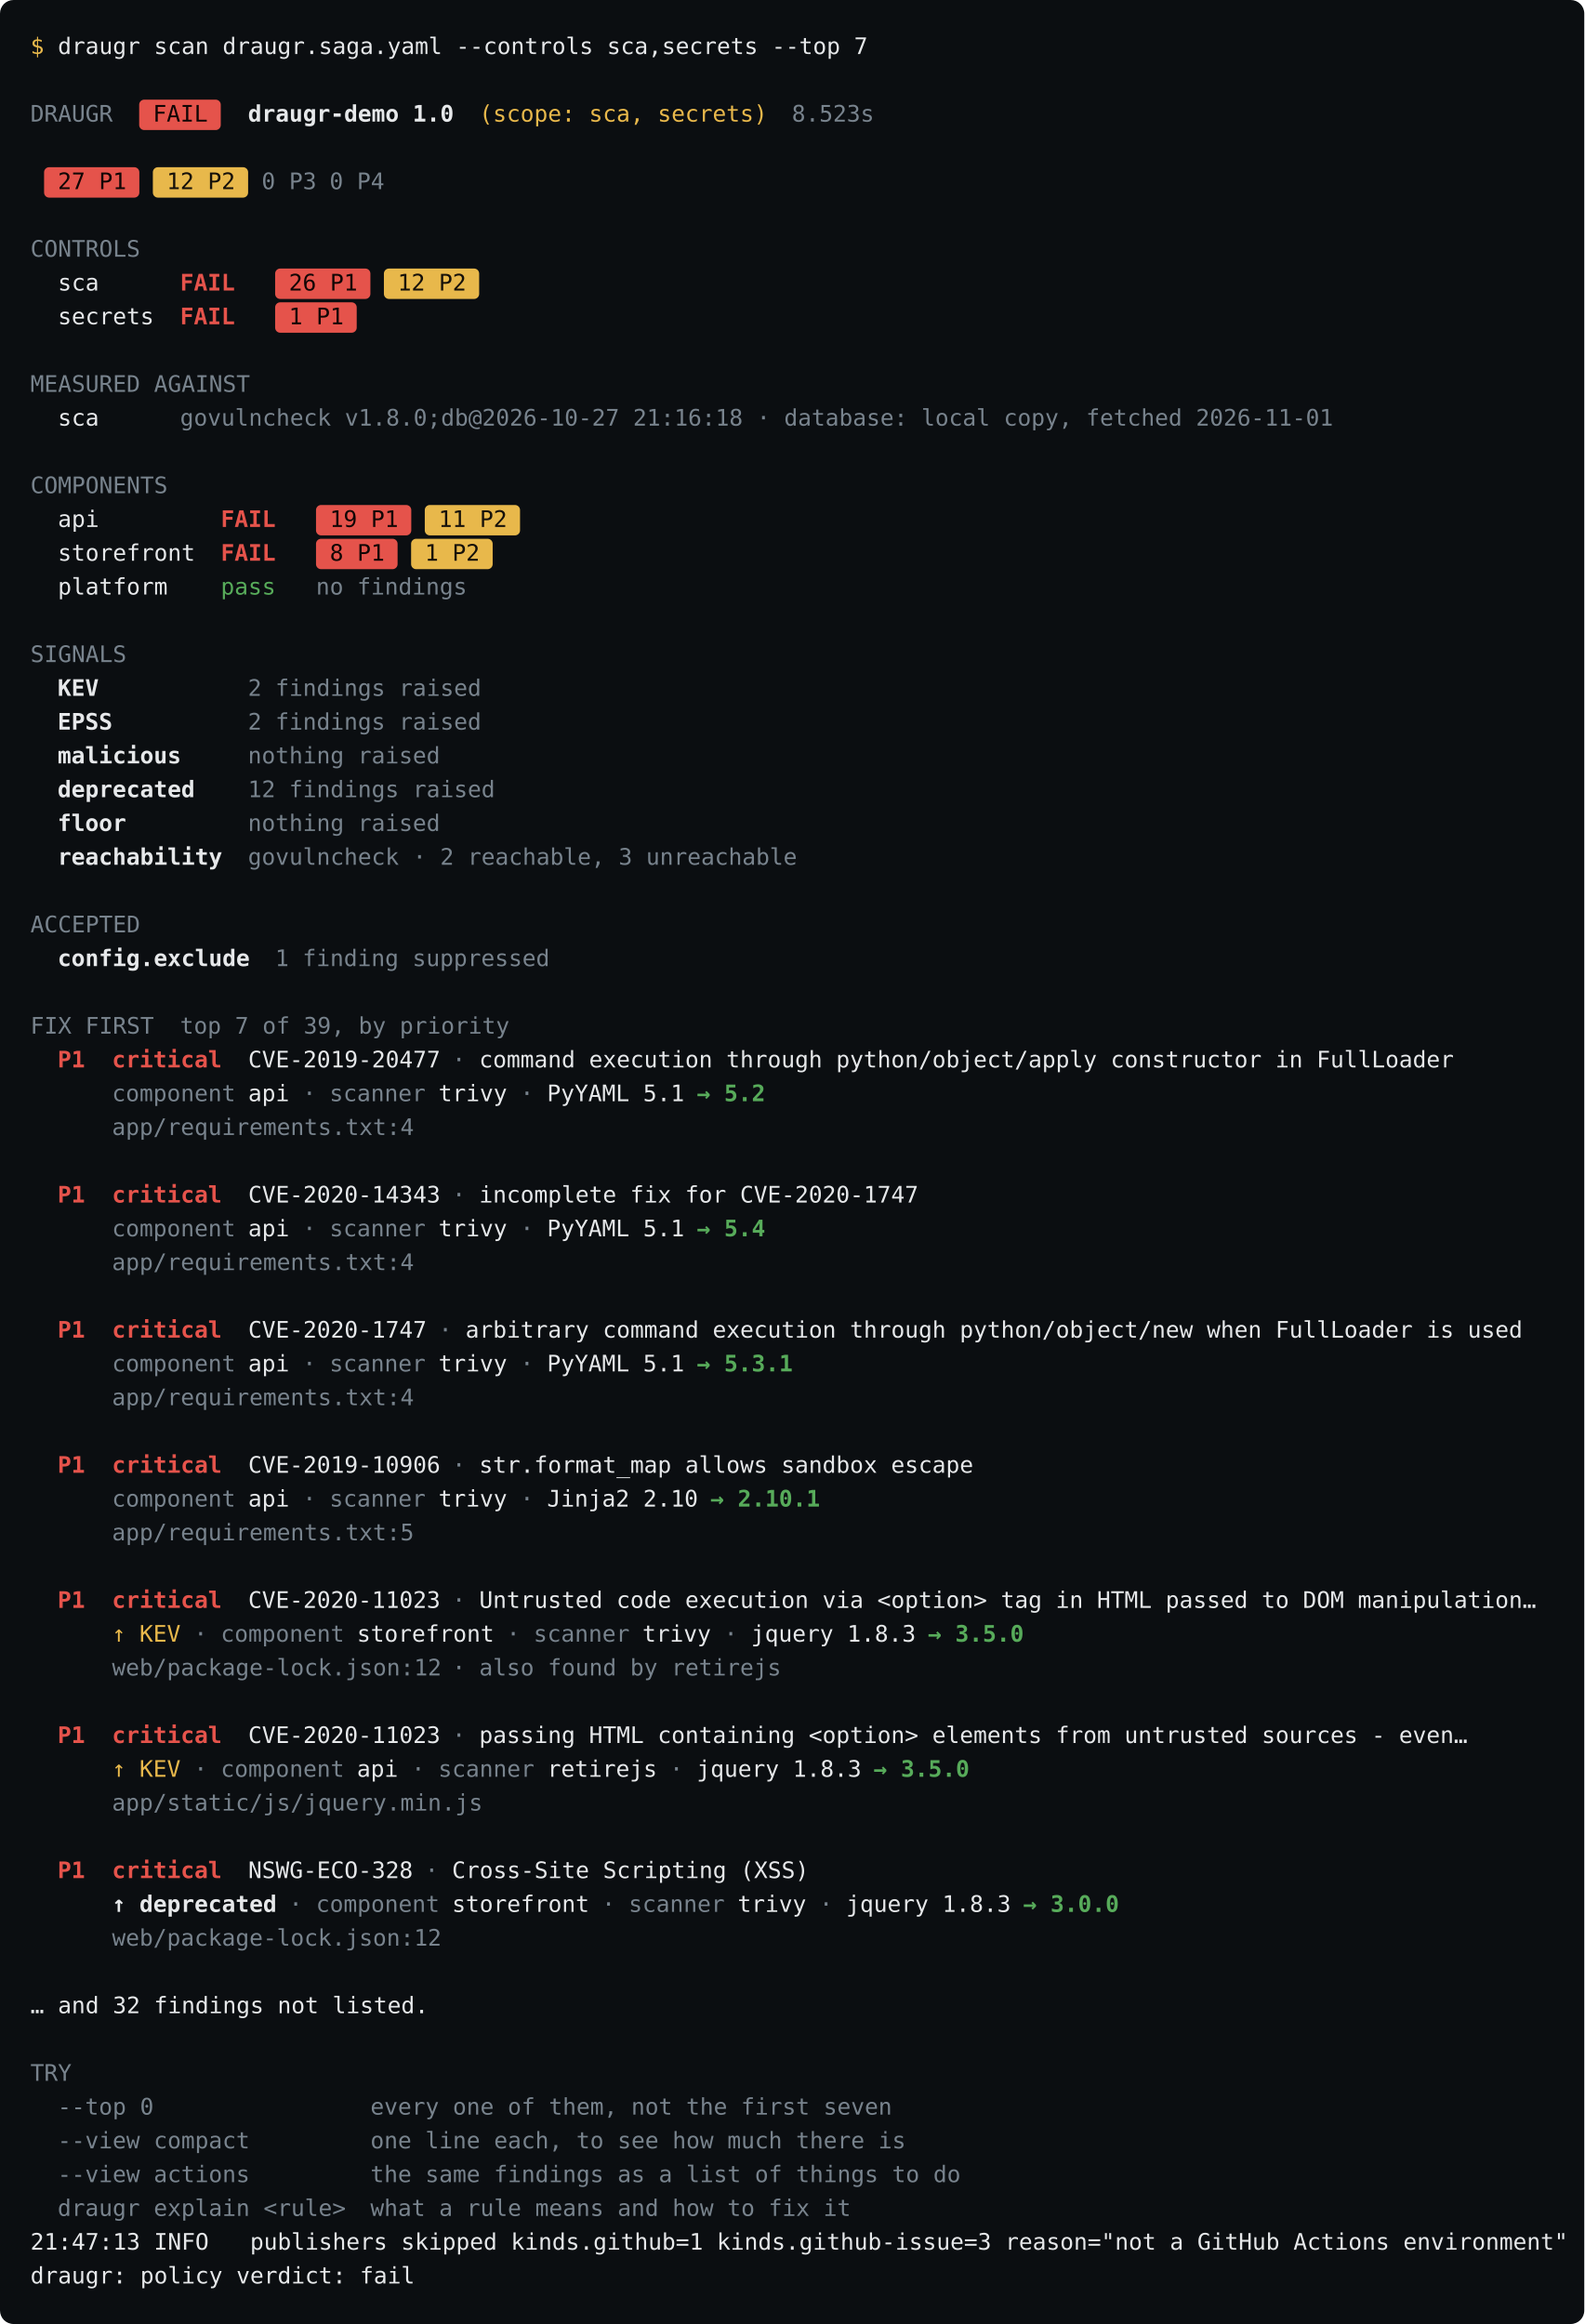
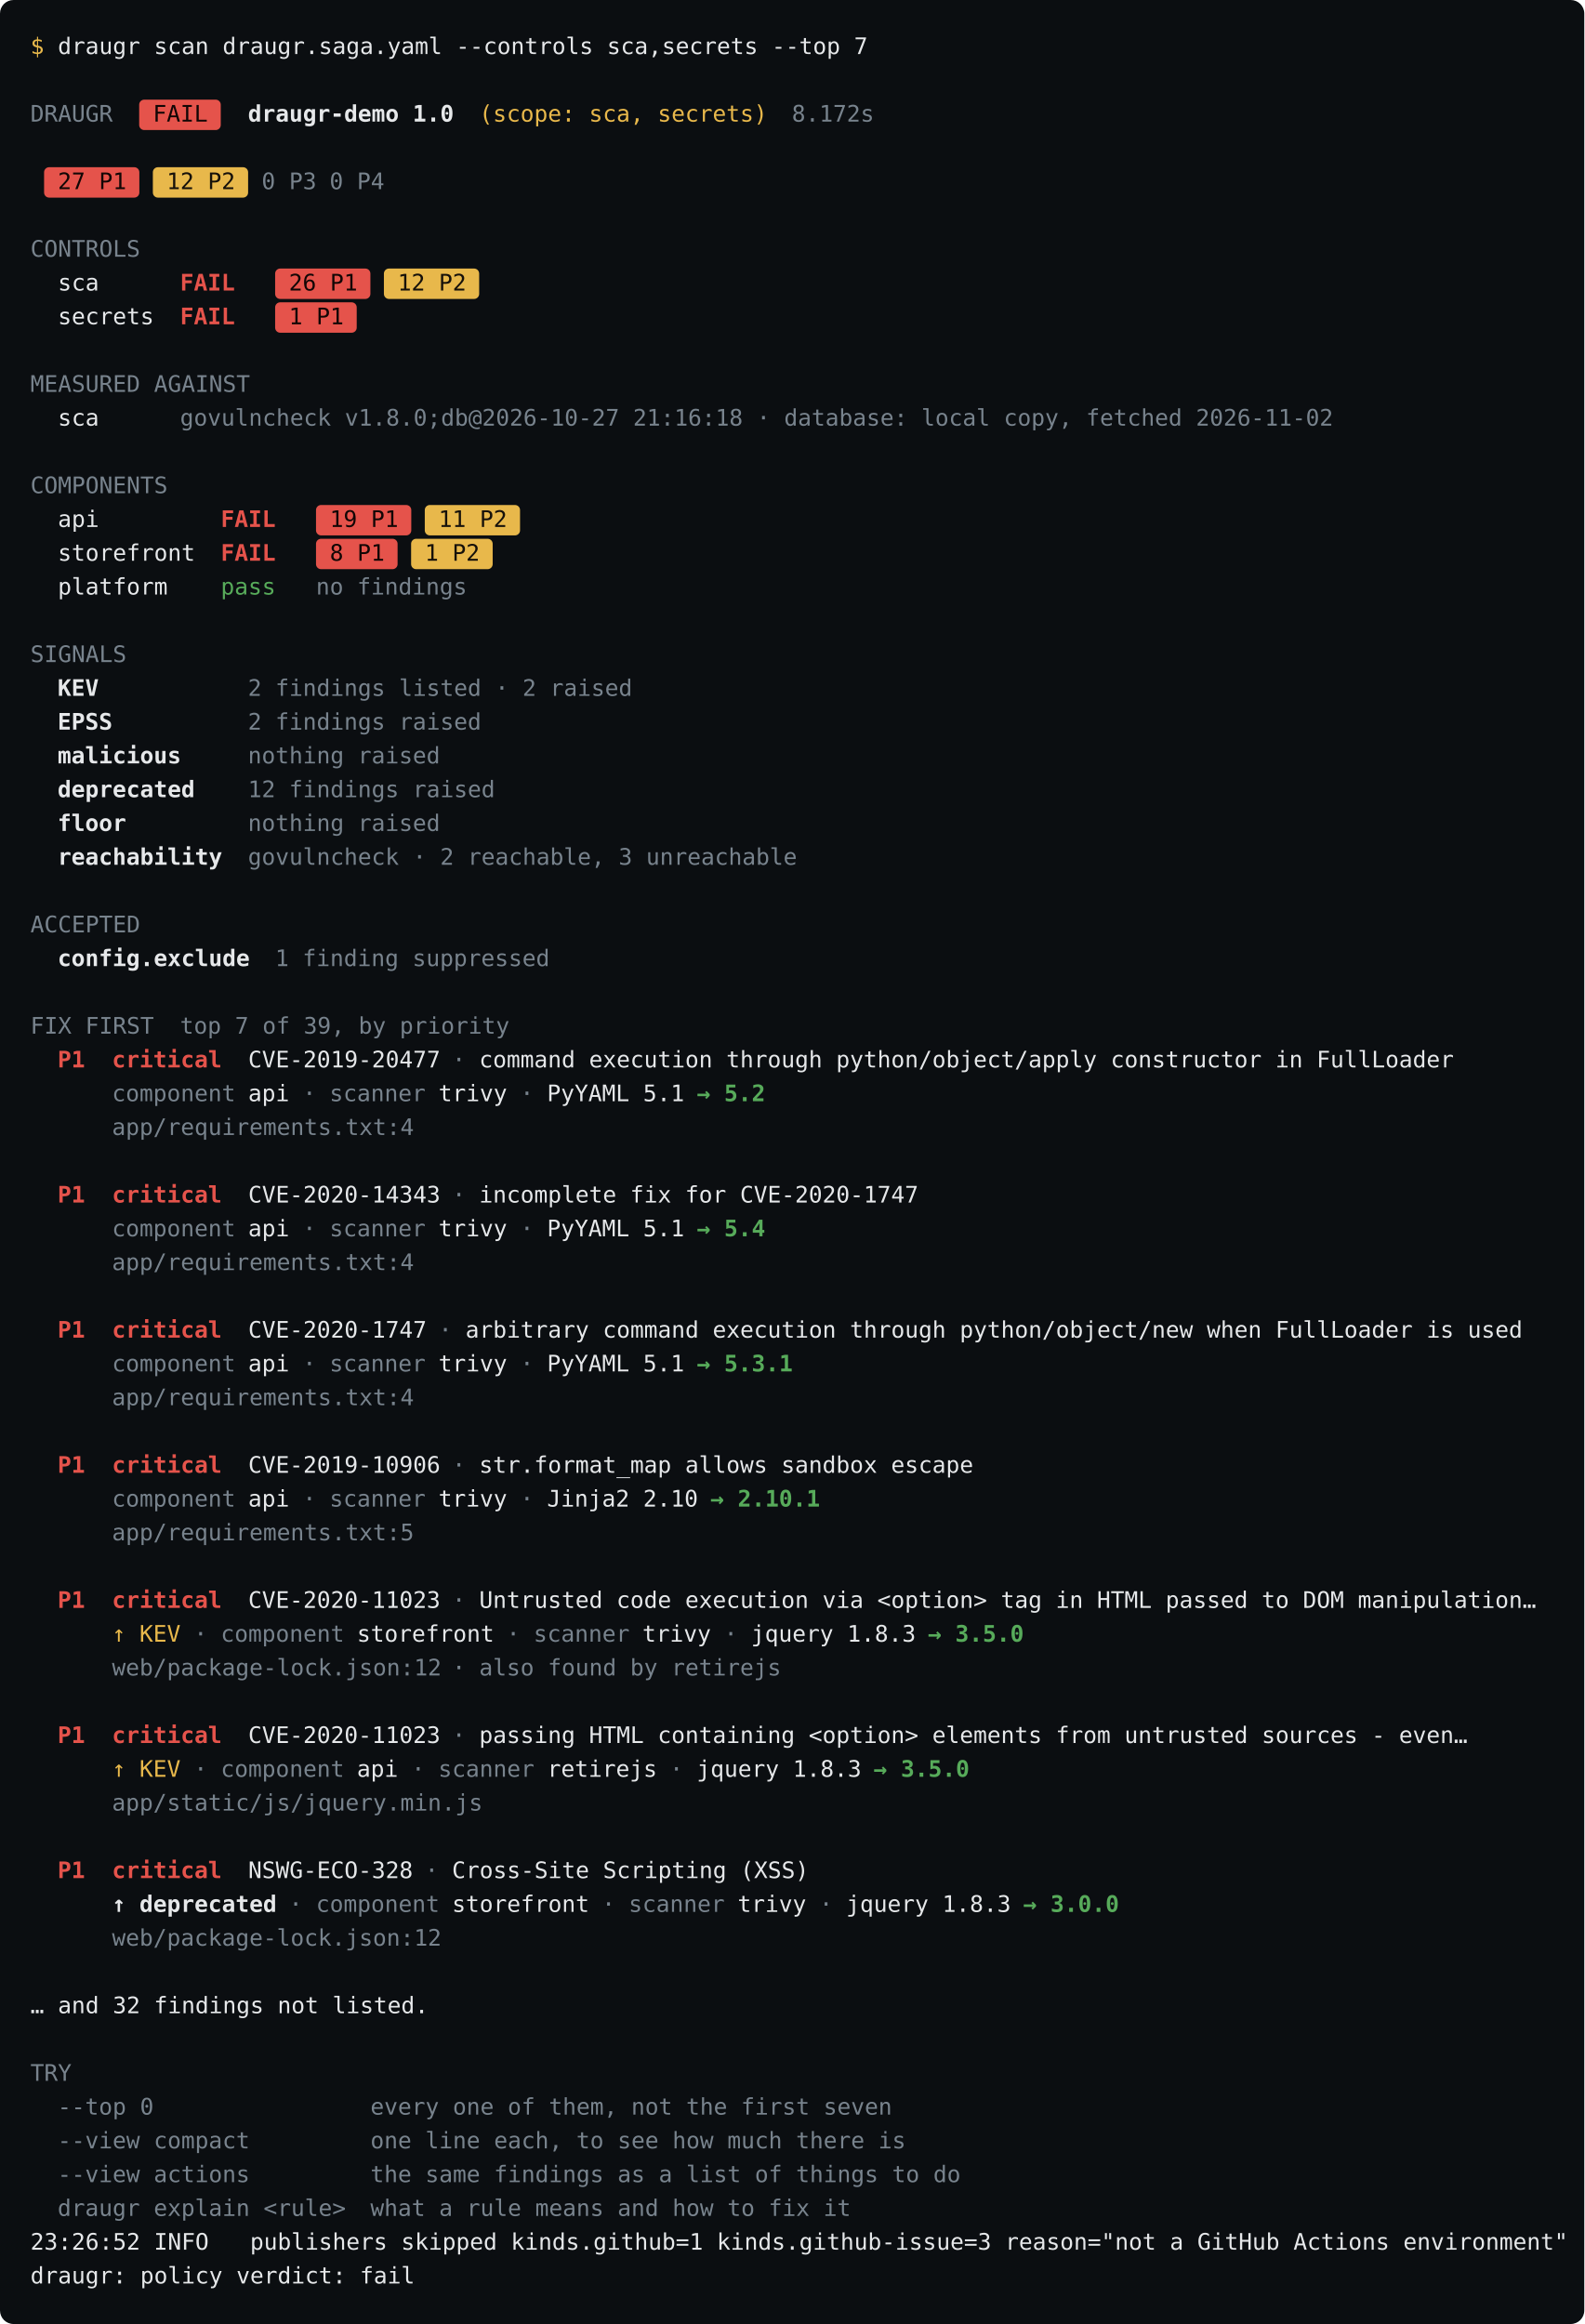
<svg xmlns="http://www.w3.org/2000/svg" width="938" height="1376" viewBox="0 0 938 1376" font-family="&quot;JetBrains Mono&quot;,&quot;SFMono-Regular&quot;,ui-monospace,&quot;Menlo&quot;,&quot;DejaVu Sans Mono&quot;,monospace" font-size="13.5">
  <rect width="100%" height="100%" rx="8" fill="#0b0e11" />
  <text x="18.0" y="32.0" fill="rgb(232,184,75)" xml:space="preserve">$</text>
  <text x="26.1" y="32.0" fill="#e6e8ea" xml:space="preserve"> draugr scan draugr.saga.yaml --controls sca,secrets --top 7</text>
  <text x="18.0" y="72.0" fill="rgb(120,131,141)" xml:space="preserve">DRAUGR</text>
  <rect x="82.4" y="59.0" width="48.3" height="18.0" rx="3" fill="rgb(229,83,75)" />
  <text x="82.4" y="72.0" fill="rgb(18,6,5)" xml:space="preserve"> FAIL </text>
  <text x="146.8" y="72.0" fill="#e6e8ea" font-weight="600" xml:space="preserve">draugr-demo 1.0</text>
  <text x="283.7" y="72.0" fill="rgb(232,184,75)" xml:space="preserve">(scope: sca, secrets)</text>
-   <text x="468.8" y="72.0" fill="rgb(120,131,141)" xml:space="preserve">8.523s</text>
+   <text x="468.8" y="72.0" fill="rgb(120,131,141)" xml:space="preserve">8.172s</text>
  <rect x="26.1" y="99.0" width="56.4" height="18.0" rx="3" fill="rgb(229,83,75)" />
  <text x="26.1" y="112.0" fill="rgb(18,6,5)" xml:space="preserve"> 27 P1 </text>
  <rect x="90.5" y="99.0" width="56.4" height="18.0" rx="3" fill="rgb(232,184,75)" />
  <text x="90.5" y="112.0" fill="rgb(22,17,10)" xml:space="preserve"> 12 P2 </text>
  <text x="154.9" y="112.0" fill="rgb(120,131,141)" xml:space="preserve">0 P3</text>
  <text x="195.1" y="112.0" fill="rgb(120,131,141)" xml:space="preserve">0 P4</text>
  <text x="18.0" y="152.0" fill="rgb(120,131,141)" xml:space="preserve">CONTROLS</text>
  <text x="18.0" y="172.0" fill="#e6e8ea" xml:space="preserve">  sca      </text>
  <text x="106.6" y="172.0" fill="rgb(229,83,75)" font-weight="600" xml:space="preserve">FAIL </text>
  <rect x="162.9" y="159.0" width="56.4" height="18.0" rx="3" fill="rgb(229,83,75)" />
  <text x="162.9" y="172.0" fill="rgb(18,6,5)" xml:space="preserve"> 26 P1 </text>
  <rect x="227.3" y="159.0" width="56.4" height="18.0" rx="3" fill="rgb(232,184,75)" />
  <text x="227.3" y="172.0" fill="rgb(22,17,10)" xml:space="preserve"> 12 P2 </text>
  <text x="18.0" y="192.0" fill="#e6e8ea" xml:space="preserve">  secrets  </text>
  <text x="106.6" y="192.0" fill="rgb(229,83,75)" font-weight="600" xml:space="preserve">FAIL </text>
  <rect x="162.9" y="179.0" width="48.3" height="18.0" rx="3" fill="rgb(229,83,75)" />
  <text x="162.9" y="192.0" fill="rgb(18,6,5)" xml:space="preserve"> 1 P1 </text>
  <text x="18.0" y="232.0" fill="rgb(120,131,141)" xml:space="preserve">MEASURED AGAINST</text>
  <text x="18.0" y="252.0" fill="#e6e8ea" xml:space="preserve">  sca      </text>
-   <text x="106.6" y="252.0" fill="rgb(120,131,141)" xml:space="preserve">govulncheck v1.8.0;db@2026-10-27 21:16:18 · database: local copy, fetched 2026-11-01</text>
+   <text x="106.6" y="252.0" fill="rgb(120,131,141)" xml:space="preserve">govulncheck v1.8.0;db@2026-10-27 21:16:18 · database: local copy, fetched 2026-11-02</text>
  <text x="18.0" y="292.0" fill="rgb(120,131,141)" xml:space="preserve">COMPONENTS</text>
  <text x="18.0" y="312.0" fill="#e6e8ea" xml:space="preserve">  api         </text>
  <text x="130.7" y="312.0" fill="rgb(229,83,75)" font-weight="600" xml:space="preserve">FAIL </text>
  <rect x="187.1" y="299.0" width="56.4" height="18.0" rx="3" fill="rgb(229,83,75)" />
  <text x="187.1" y="312.0" fill="rgb(18,6,5)" xml:space="preserve"> 19 P1 </text>
  <rect x="251.5" y="299.0" width="56.4" height="18.0" rx="3" fill="rgb(232,184,75)" />
  <text x="251.5" y="312.0" fill="rgb(22,17,10)" xml:space="preserve"> 11 P2 </text>
  <text x="18.0" y="332.0" fill="#e6e8ea" xml:space="preserve">  storefront  </text>
  <text x="130.7" y="332.0" fill="rgb(229,83,75)" font-weight="600" xml:space="preserve">FAIL </text>
  <rect x="187.1" y="319.0" width="48.3" height="18.0" rx="3" fill="rgb(229,83,75)" />
  <text x="187.1" y="332.0" fill="rgb(18,6,5)" xml:space="preserve"> 8 P1 </text>
  <rect x="243.4" y="319.0" width="48.3" height="18.0" rx="3" fill="rgb(232,184,75)" />
  <text x="243.4" y="332.0" fill="rgb(22,17,10)" xml:space="preserve"> 1 P2 </text>
  <text x="18.0" y="352.0" fill="#e6e8ea" xml:space="preserve">  platform    </text>
  <text x="130.7" y="352.0" fill="rgb(87,171,90)" xml:space="preserve">pass </text>
  <text x="187.1" y="352.0" fill="rgb(120,131,141)" xml:space="preserve">no findings</text>
  <text x="18.0" y="392.0" fill="rgb(120,131,141)" xml:space="preserve">SIGNALS</text>
  <text x="34.1" y="412.0" fill="#e6e8ea" font-weight="600" xml:space="preserve">KEV</text>
-   <text x="146.8" y="412.0" fill="rgb(120,131,141)" xml:space="preserve">2 findings raised</text>
+   <text x="146.8" y="412.0" fill="rgb(120,131,141)" xml:space="preserve">2 findings listed · 2 raised</text>
  <text x="34.1" y="432.0" fill="#e6e8ea" font-weight="600" xml:space="preserve">EPSS</text>
  <text x="146.8" y="432.0" fill="rgb(120,131,141)" xml:space="preserve">2 findings raised</text>
  <text x="34.1" y="452.0" fill="#e6e8ea" font-weight="600" xml:space="preserve">malicious</text>
  <text x="146.8" y="452.0" fill="rgb(120,131,141)" xml:space="preserve">nothing raised</text>
  <text x="34.1" y="472.0" fill="#e6e8ea" font-weight="600" xml:space="preserve">deprecated</text>
  <text x="146.8" y="472.0" fill="rgb(120,131,141)" xml:space="preserve">12 findings raised</text>
  <text x="34.1" y="492.0" fill="#e6e8ea" font-weight="600" xml:space="preserve">floor</text>
  <text x="146.8" y="492.0" fill="rgb(120,131,141)" xml:space="preserve">nothing raised</text>
  <text x="34.1" y="512.0" fill="#e6e8ea" font-weight="600" xml:space="preserve">reachability</text>
  <text x="146.8" y="512.0" fill="rgb(120,131,141)" xml:space="preserve">govulncheck · 2 reachable, 3 unreachable</text>
  <text x="18.0" y="552.0" fill="rgb(120,131,141)" xml:space="preserve">ACCEPTED</text>
  <text x="34.1" y="572.0" fill="#e6e8ea" font-weight="600" xml:space="preserve">config.exclude</text>
  <text x="162.9" y="572.0" fill="rgb(120,131,141)" xml:space="preserve">1 finding suppressed</text>
  <text x="18.0" y="612.0" fill="rgb(120,131,141)" xml:space="preserve">FIX FIRST</text>
  <text x="106.6" y="612.0" fill="rgb(120,131,141)" xml:space="preserve">top 7 of 39, by priority</text>
  <text x="34.1" y="632.0" fill="rgb(229,83,75)" font-weight="600" xml:space="preserve">P1</text>
  <text x="66.3" y="632.0" fill="rgb(229,83,75)" font-weight="600" xml:space="preserve">critical</text>
  <text x="130.7" y="632.0" fill="#e6e8ea" xml:space="preserve">  CVE-2019-20477</text>
  <text x="259.5" y="632.0" fill="rgb(120,131,141)" xml:space="preserve"> · </text>
  <text x="283.7" y="632.0" fill="#e6e8ea" xml:space="preserve">command execution through python/object/apply constructor in FullLoader</text>
  <text x="66.3" y="652.0" fill="rgb(120,131,141)" xml:space="preserve">component</text>
  <text x="138.8" y="652.0" fill="#e6e8ea" xml:space="preserve"> api</text>
  <text x="171.0" y="652.0" fill="rgb(120,131,141)" xml:space="preserve"> · </text>
  <text x="195.1" y="652.0" fill="rgb(120,131,141)" xml:space="preserve">scanner</text>
  <text x="251.5" y="652.0" fill="#e6e8ea" xml:space="preserve"> trivy</text>
  <text x="299.8" y="652.0" fill="rgb(120,131,141)" xml:space="preserve"> · </text>
  <text x="323.9" y="652.0" fill="#e6e8ea" xml:space="preserve">PyYAML 5.1 </text>
  <text x="412.5" y="652.0" fill="rgb(87,171,90)" font-weight="600" xml:space="preserve">→ 5.2</text>
  <text x="66.3" y="672.0" fill="rgb(120,131,141)" xml:space="preserve">app/requirements.txt:4</text>
  <text x="34.1" y="712.0" fill="rgb(229,83,75)" font-weight="600" xml:space="preserve">P1</text>
  <text x="66.3" y="712.0" fill="rgb(229,83,75)" font-weight="600" xml:space="preserve">critical</text>
  <text x="130.7" y="712.0" fill="#e6e8ea" xml:space="preserve">  CVE-2020-14343</text>
  <text x="259.5" y="712.0" fill="rgb(120,131,141)" xml:space="preserve"> · </text>
  <text x="283.7" y="712.0" fill="#e6e8ea" xml:space="preserve">incomplete fix for CVE-2020-1747</text>
  <text x="66.3" y="732.0" fill="rgb(120,131,141)" xml:space="preserve">component</text>
  <text x="138.8" y="732.0" fill="#e6e8ea" xml:space="preserve"> api</text>
  <text x="171.0" y="732.0" fill="rgb(120,131,141)" xml:space="preserve"> · </text>
  <text x="195.1" y="732.0" fill="rgb(120,131,141)" xml:space="preserve">scanner</text>
  <text x="251.5" y="732.0" fill="#e6e8ea" xml:space="preserve"> trivy</text>
  <text x="299.8" y="732.0" fill="rgb(120,131,141)" xml:space="preserve"> · </text>
  <text x="323.9" y="732.0" fill="#e6e8ea" xml:space="preserve">PyYAML 5.1 </text>
  <text x="412.5" y="732.0" fill="rgb(87,171,90)" font-weight="600" xml:space="preserve">→ 5.4</text>
  <text x="66.3" y="752.0" fill="rgb(120,131,141)" xml:space="preserve">app/requirements.txt:4</text>
  <text x="34.1" y="792.0" fill="rgb(229,83,75)" font-weight="600" xml:space="preserve">P1</text>
  <text x="66.3" y="792.0" fill="rgb(229,83,75)" font-weight="600" xml:space="preserve">critical</text>
  <text x="130.7" y="792.0" fill="#e6e8ea" xml:space="preserve">  CVE-2020-1747</text>
  <text x="251.5" y="792.0" fill="rgb(120,131,141)" xml:space="preserve"> · </text>
  <text x="275.6" y="792.0" fill="#e6e8ea" xml:space="preserve">arbitrary command execution through python/object/new when FullLoader is used</text>
  <text x="66.3" y="812.0" fill="rgb(120,131,141)" xml:space="preserve">component</text>
  <text x="138.8" y="812.0" fill="#e6e8ea" xml:space="preserve"> api</text>
  <text x="171.0" y="812.0" fill="rgb(120,131,141)" xml:space="preserve"> · </text>
  <text x="195.1" y="812.0" fill="rgb(120,131,141)" xml:space="preserve">scanner</text>
  <text x="251.5" y="812.0" fill="#e6e8ea" xml:space="preserve"> trivy</text>
  <text x="299.8" y="812.0" fill="rgb(120,131,141)" xml:space="preserve"> · </text>
  <text x="323.9" y="812.0" fill="#e6e8ea" xml:space="preserve">PyYAML 5.1 </text>
  <text x="412.5" y="812.0" fill="rgb(87,171,90)" font-weight="600" xml:space="preserve">→ 5.3.1</text>
  <text x="66.3" y="832.0" fill="rgb(120,131,141)" xml:space="preserve">app/requirements.txt:4</text>
  <text x="34.1" y="872.0" fill="rgb(229,83,75)" font-weight="600" xml:space="preserve">P1</text>
  <text x="66.3" y="872.0" fill="rgb(229,83,75)" font-weight="600" xml:space="preserve">critical</text>
  <text x="130.7" y="872.0" fill="#e6e8ea" xml:space="preserve">  CVE-2019-10906</text>
  <text x="259.5" y="872.0" fill="rgb(120,131,141)" xml:space="preserve"> · </text>
  <text x="283.7" y="872.0" fill="#e6e8ea" xml:space="preserve">str.format_map allows sandbox escape</text>
  <text x="66.3" y="892.0" fill="rgb(120,131,141)" xml:space="preserve">component</text>
  <text x="138.8" y="892.0" fill="#e6e8ea" xml:space="preserve"> api</text>
  <text x="171.0" y="892.0" fill="rgb(120,131,141)" xml:space="preserve"> · </text>
  <text x="195.1" y="892.0" fill="rgb(120,131,141)" xml:space="preserve">scanner</text>
  <text x="251.5" y="892.0" fill="#e6e8ea" xml:space="preserve"> trivy</text>
  <text x="299.8" y="892.0" fill="rgb(120,131,141)" xml:space="preserve"> · </text>
  <text x="323.9" y="892.0" fill="#e6e8ea" xml:space="preserve">Jinja2 2.10 </text>
  <text x="420.5" y="892.0" fill="rgb(87,171,90)" font-weight="600" xml:space="preserve">→ 2.10.1</text>
  <text x="66.3" y="912.0" fill="rgb(120,131,141)" xml:space="preserve">app/requirements.txt:5</text>
  <text x="34.1" y="952.0" fill="rgb(229,83,75)" font-weight="600" xml:space="preserve">P1</text>
  <text x="66.3" y="952.0" fill="rgb(229,83,75)" font-weight="600" xml:space="preserve">critical</text>
  <text x="130.7" y="952.0" fill="#e6e8ea" xml:space="preserve">  CVE-2020-11023</text>
  <text x="259.5" y="952.0" fill="rgb(120,131,141)" xml:space="preserve"> · </text>
  <text x="283.7" y="952.0" fill="#e6e8ea" xml:space="preserve">Untrusted code execution via &lt;option&gt; tag in HTML passed to DOM manipulation…</text>
  <text x="66.3" y="972.0" fill="rgb(232,184,75)" xml:space="preserve">↑ KEV</text>
  <text x="106.6" y="972.0" fill="rgb(120,131,141)" xml:space="preserve"> · </text>
  <text x="130.7" y="972.0" fill="rgb(120,131,141)" xml:space="preserve">component</text>
  <text x="203.2" y="972.0" fill="#e6e8ea" xml:space="preserve"> storefront</text>
  <text x="291.7" y="972.0" fill="rgb(120,131,141)" xml:space="preserve"> · </text>
  <text x="315.9" y="972.0" fill="rgb(120,131,141)" xml:space="preserve">scanner</text>
  <text x="372.2" y="972.0" fill="#e6e8ea" xml:space="preserve"> trivy</text>
  <text x="420.5" y="972.0" fill="rgb(120,131,141)" xml:space="preserve"> · </text>
  <text x="444.7" y="972.0" fill="#e6e8ea" xml:space="preserve">jquery 1.8.3 </text>
  <text x="549.3" y="972.0" fill="rgb(87,171,90)" font-weight="600" xml:space="preserve">→ 3.5.0</text>
  <text x="66.3" y="992.0" fill="rgb(120,131,141)" xml:space="preserve">web/package-lock.json:12</text>
  <text x="259.5" y="992.0" fill="rgb(120,131,141)" xml:space="preserve"> · </text>
  <text x="283.7" y="992.0" fill="rgb(120,131,141)" xml:space="preserve">also found by retirejs</text>
  <text x="34.1" y="1032.0" fill="rgb(229,83,75)" font-weight="600" xml:space="preserve">P1</text>
  <text x="66.3" y="1032.0" fill="rgb(229,83,75)" font-weight="600" xml:space="preserve">critical</text>
  <text x="130.7" y="1032.0" fill="#e6e8ea" xml:space="preserve">  CVE-2020-11023</text>
  <text x="259.5" y="1032.0" fill="rgb(120,131,141)" xml:space="preserve"> · </text>
  <text x="283.7" y="1032.0" fill="#e6e8ea" xml:space="preserve">passing HTML containing &lt;option&gt; elements from untrusted sources - even…</text>
  <text x="66.3" y="1052.0" fill="rgb(232,184,75)" xml:space="preserve">↑ KEV</text>
  <text x="106.6" y="1052.0" fill="rgb(120,131,141)" xml:space="preserve"> · </text>
  <text x="130.7" y="1052.0" fill="rgb(120,131,141)" xml:space="preserve">component</text>
  <text x="203.2" y="1052.0" fill="#e6e8ea" xml:space="preserve"> api</text>
  <text x="235.4" y="1052.0" fill="rgb(120,131,141)" xml:space="preserve"> · </text>
  <text x="259.5" y="1052.0" fill="rgb(120,131,141)" xml:space="preserve">scanner</text>
  <text x="315.9" y="1052.0" fill="#e6e8ea" xml:space="preserve"> retirejs</text>
  <text x="388.3" y="1052.0" fill="rgb(120,131,141)" xml:space="preserve"> · </text>
  <text x="412.5" y="1052.0" fill="#e6e8ea" xml:space="preserve">jquery 1.8.3 </text>
  <text x="517.1" y="1052.0" fill="rgb(87,171,90)" font-weight="600" xml:space="preserve">→ 3.5.0</text>
  <text x="66.3" y="1072.0" fill="rgb(120,131,141)" xml:space="preserve">app/static/js/jquery.min.js</text>
  <text x="34.1" y="1112.0" fill="rgb(229,83,75)" font-weight="600" xml:space="preserve">P1</text>
  <text x="66.3" y="1112.0" fill="rgb(229,83,75)" font-weight="600" xml:space="preserve">critical</text>
  <text x="130.7" y="1112.0" fill="#e6e8ea" xml:space="preserve">  NSWG-ECO-328</text>
  <text x="243.4" y="1112.0" fill="rgb(120,131,141)" xml:space="preserve"> · </text>
  <text x="267.6" y="1112.0" fill="#e6e8ea" xml:space="preserve">Cross-Site Scripting (XSS)</text>
  <text x="66.3" y="1132.0" fill="#e6e8ea" font-weight="600" xml:space="preserve">↑ deprecated</text>
  <text x="162.9" y="1132.0" fill="rgb(120,131,141)" xml:space="preserve"> · </text>
  <text x="187.1" y="1132.0" fill="rgb(120,131,141)" xml:space="preserve">component</text>
  <text x="259.5" y="1132.0" fill="#e6e8ea" xml:space="preserve"> storefront</text>
  <text x="348.1" y="1132.0" fill="rgb(120,131,141)" xml:space="preserve"> · </text>
  <text x="372.2" y="1132.0" fill="rgb(120,131,141)" xml:space="preserve">scanner</text>
  <text x="428.6" y="1132.0" fill="#e6e8ea" xml:space="preserve"> trivy</text>
  <text x="476.9" y="1132.0" fill="rgb(120,131,141)" xml:space="preserve"> · </text>
  <text x="501.0" y="1132.0" fill="#e6e8ea" xml:space="preserve">jquery 1.8.3 </text>
  <text x="605.7" y="1132.0" fill="rgb(87,171,90)" font-weight="600" xml:space="preserve">→ 3.0.0</text>
  <text x="66.3" y="1152.0" fill="rgb(120,131,141)" xml:space="preserve">web/package-lock.json:12</text>
  <text x="18.0" y="1192.0" fill="#e6e8ea" xml:space="preserve">… and 32 findings not listed.</text>
  <text x="18.0" y="1232.0" fill="rgb(120,131,141)" xml:space="preserve">TRY</text>
  <text x="34.1" y="1252.0" fill="rgb(120,131,141)" xml:space="preserve">--top 0</text>
  <text x="219.3" y="1252.0" fill="rgb(120,131,141)" xml:space="preserve">every one of them, not the first seven</text>
  <text x="34.1" y="1272.0" fill="rgb(120,131,141)" xml:space="preserve">--view compact</text>
  <text x="219.3" y="1272.0" fill="rgb(120,131,141)" xml:space="preserve">one line each, to see how much there is</text>
  <text x="34.1" y="1292.0" fill="rgb(120,131,141)" xml:space="preserve">--view actions</text>
  <text x="219.3" y="1292.0" fill="rgb(120,131,141)" xml:space="preserve">the same findings as a list of things to do</text>
  <text x="34.1" y="1312.0" fill="rgb(120,131,141)" xml:space="preserve">draugr explain &lt;rule&gt;</text>
  <text x="219.3" y="1312.0" fill="rgb(120,131,141)" xml:space="preserve">what a rule means and how to fix it</text>
-   <text x="18.0" y="1332.0" fill="#e6e8ea" xml:space="preserve">21:47:13 INFO   publishers skipped kinds.github=1 kinds.github-issue=3 reason="not a GitHub Actions environment"</text>
+   <text x="18.0" y="1332.0" fill="#e6e8ea" xml:space="preserve">23:26:52 INFO   publishers skipped kinds.github=1 kinds.github-issue=3 reason="not a GitHub Actions environment"</text>
  <text x="18.0" y="1352.0" fill="#e6e8ea" xml:space="preserve">draugr: policy verdict: fail</text>
</svg>
